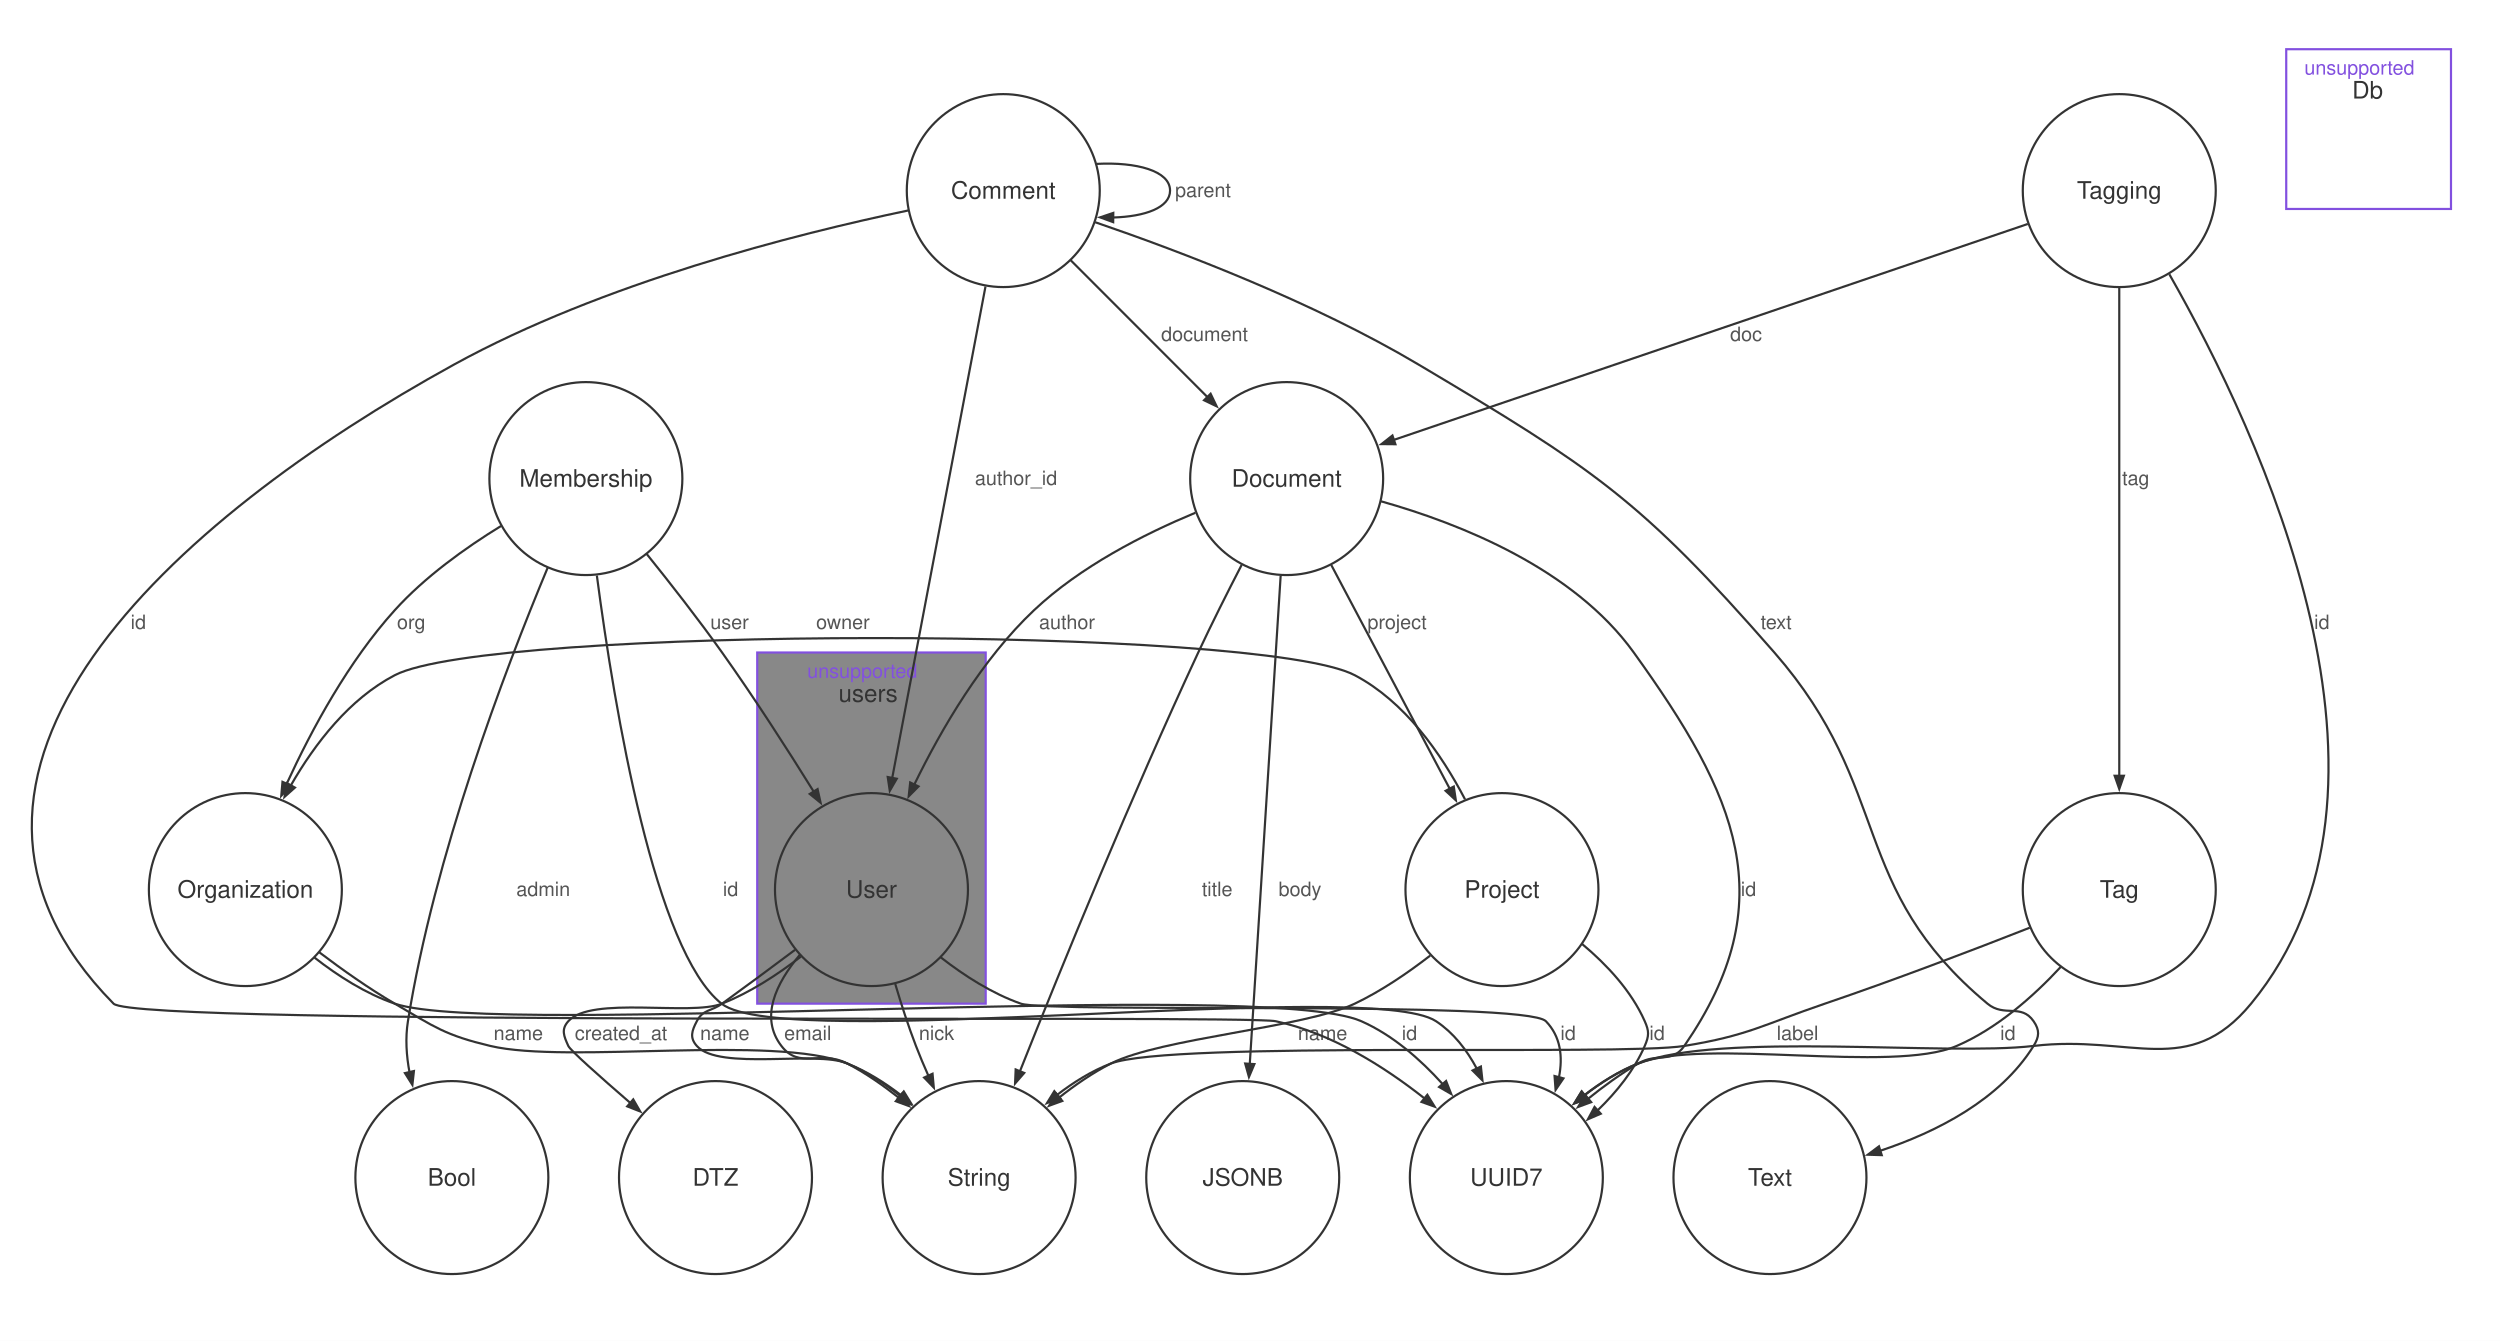
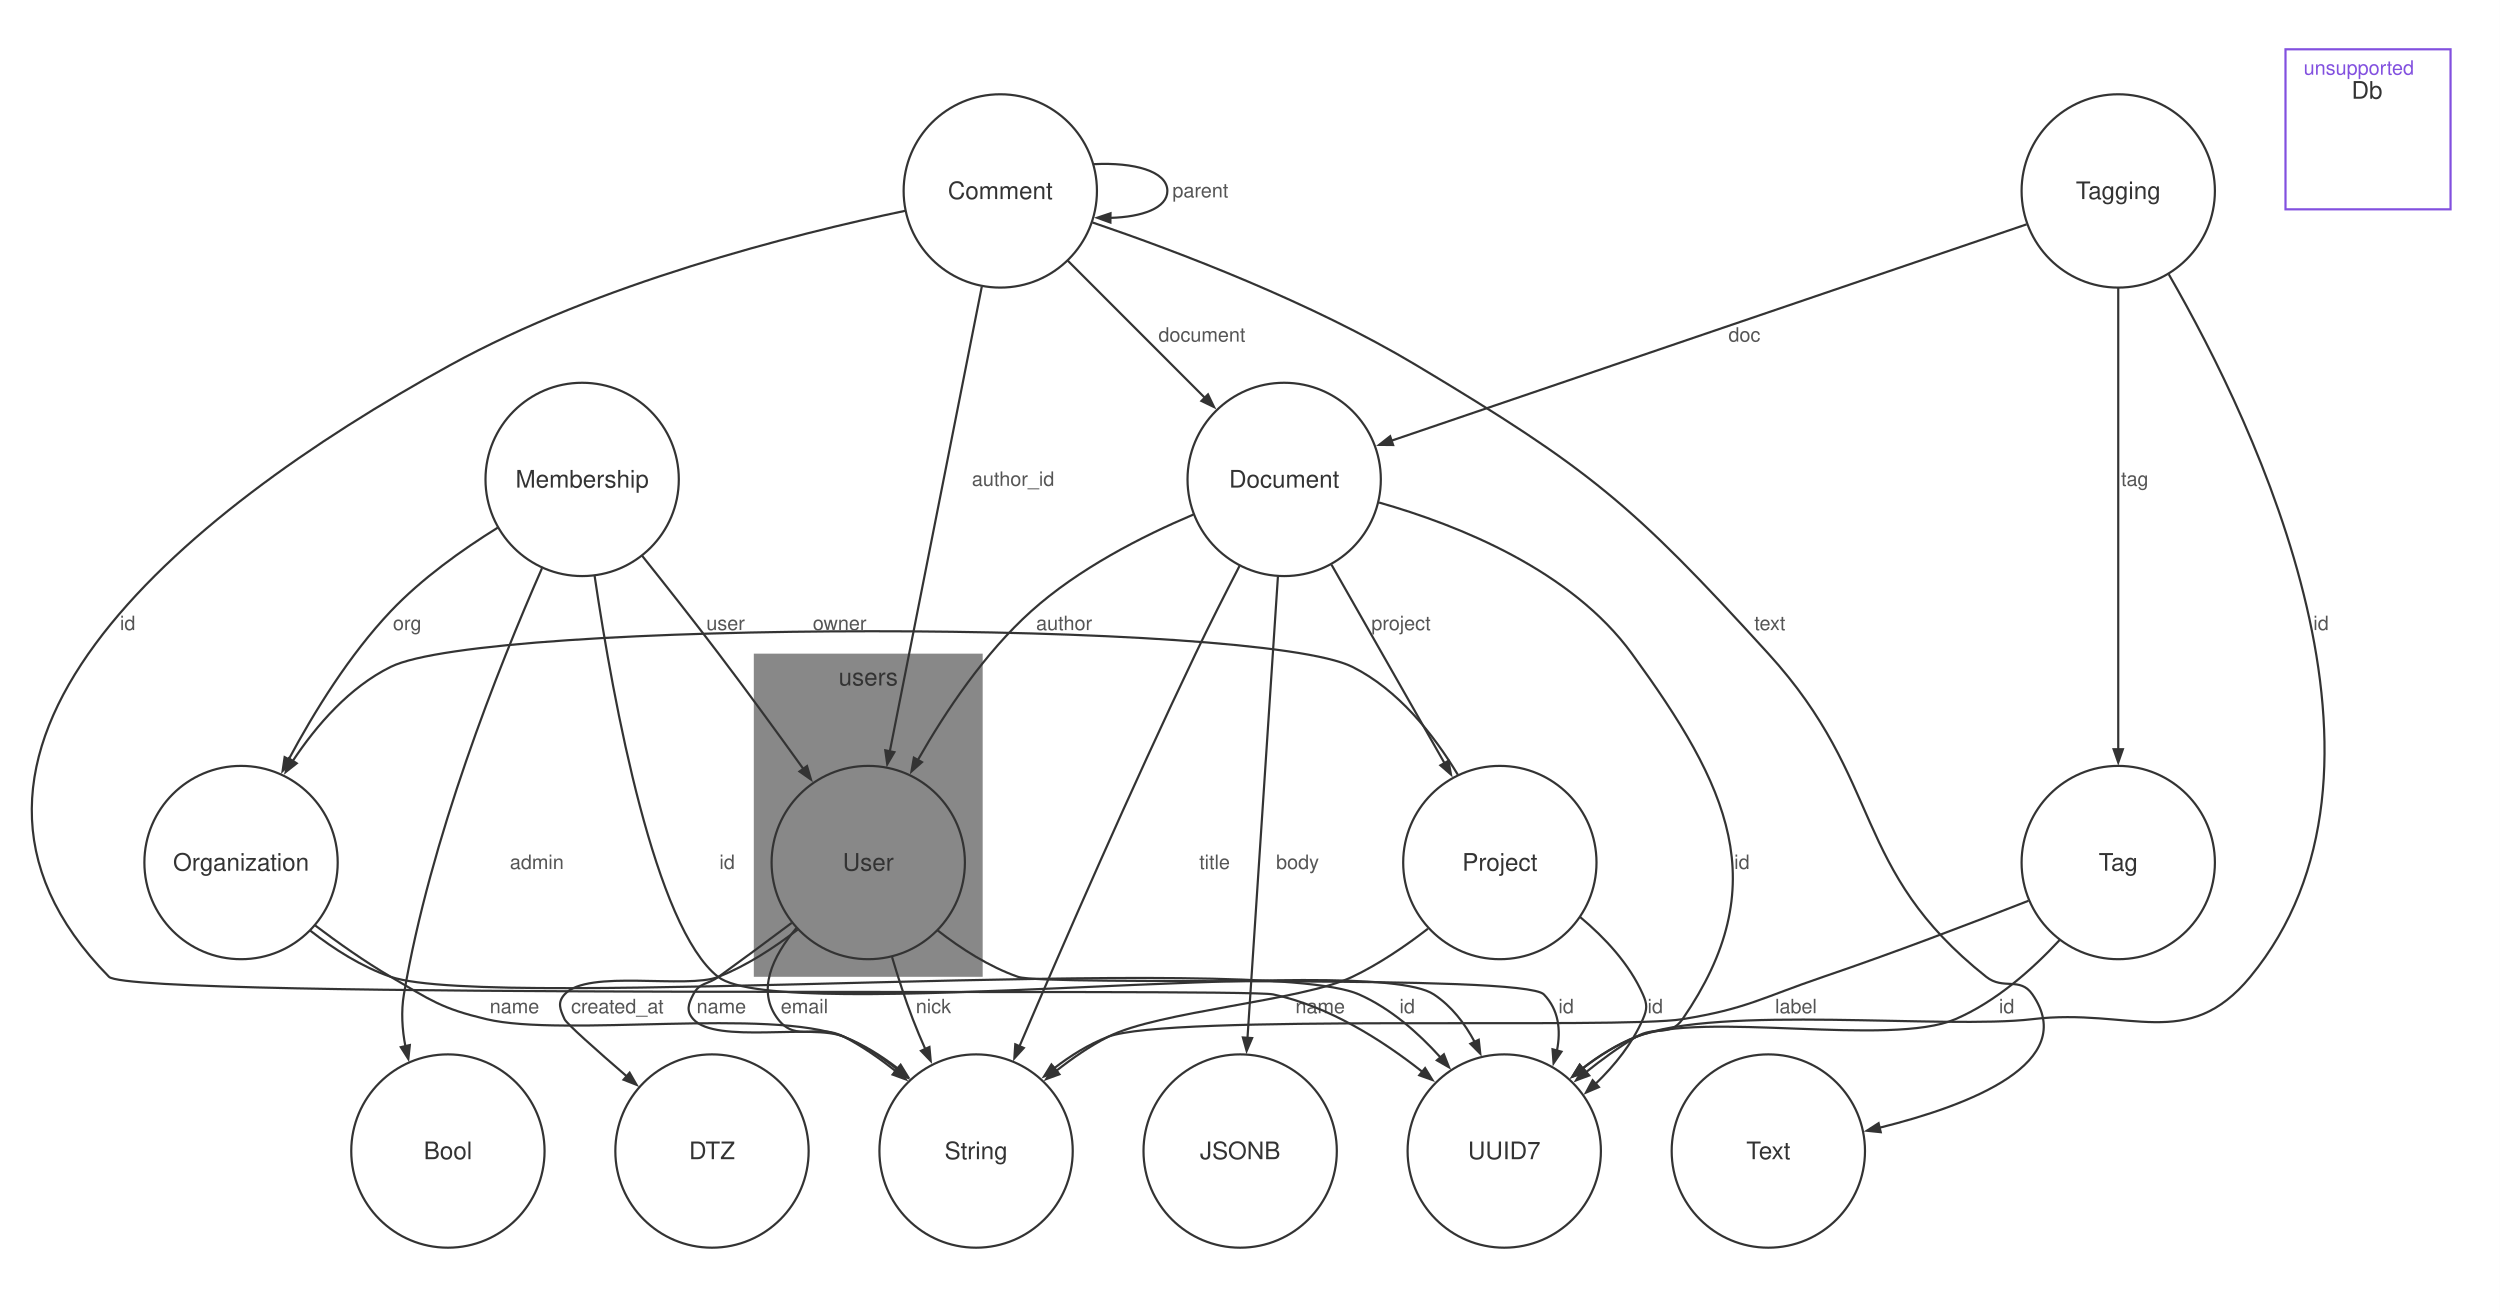
- <svg xmlns="http://www.w3.org/2000/svg" width="1138pt" height="610pt" viewBox="0.00 0.00 1138.00 610.00">
-   <g id="graph0" class="graph" transform="scale(1 1) rotate(0) translate(14.4 595.95)">
-     <polygon fill="white" stroke="none" points="-14.4,14.4 -14.4,-595.95 1123.69,-595.95 1123.69,14.4 -14.4,14.4" />
+ <svg xmlns="http://www.w3.org/2000/svg" width="1136pt" height="597pt" viewBox="0.00 0.00 1136.00 597.00">
+   <g id="graph0" class="graph" transform="scale(1 1) rotate(0) translate(14.4 582.95)">
+     <polygon fill="white" stroke="none" points="-14.4,14.4 -14.4,-582.95 1121.53,-582.95 1121.53,14.4 -14.4,14.4" />
    <g id="clust1" class="cluster">
</g>
    <g id="clust2" class="cluster">
-       <polygon fill="#888888" stroke="#8250df" points="330.29,-139.09 330.29,-298.93 434.29,-298.93 434.29,-139.09 330.29,-139.09" />
-       <text xml:space="preserve" text-anchor="start" x="353.04" y="-287.38" font-family="Helvetica,sans-Serif" font-size="9.00" fill="#8250df">unsupported</text>
-       <text xml:space="preserve" text-anchor="start" x="367.29" y="-276.48" font-family="Helvetica,sans-Serif" font-size="11.00" fill="#333333">users</text>
+       <polygon fill="#888888" stroke="none" points="328.13,-139.09 328.13,-285.93 432.13,-285.93 432.13,-139.09 328.13,-139.09" />
+       <text xml:space="preserve" text-anchor="middle" x="380.13" y="-271.48" font-family="Helvetica,sans-Serif" font-size="11.00" fill="#333333">users</text>
    </g>
    <g id="clust3" class="cluster">
</g>
    <g id="clust4" class="cluster">
</g>
    <g id="clust5" class="cluster">
</g>
    <g id="clust6" class="cluster">
</g>
    <g id="clust7" class="cluster">
</g>
    <g id="clust8" class="cluster">
</g>
    <g id="clust9" class="cluster">
</g>
    <g id="clust10" class="cluster">
-       <polygon fill="none" stroke="#8250df" points="1026.29,-500.83 1026.29,-573.55 1101.29,-573.55 1101.29,-500.83 1026.29,-500.83" />
-       <text xml:space="preserve" text-anchor="start" x="1034.54" y="-562" font-family="Helvetica,sans-Serif" font-size="9.00" fill="#8250df">unsupported</text>
-       <text xml:space="preserve" text-anchor="start" x="1056.29" y="-551.1" font-family="Helvetica,sans-Serif" font-size="11.00" fill="#333333">Db</text>
+       <polygon fill="none" stroke="#8250df" points="1024.13,-487.83 1024.13,-560.55 1099.13,-560.55 1099.13,-487.83 1024.13,-487.83" />
+       <text xml:space="preserve" text-anchor="start" x="1032.38" y="-549" font-family="Helvetica,sans-Serif" font-size="9.00" fill="#8250df">unsupported</text>
+       <text xml:space="preserve" text-anchor="start" x="1054.13" y="-538.1" font-family="Helvetica,sans-Serif" font-size="11.00" fill="#333333">Db</text>
    </g>
    <g id="node1" class="node">
-       <ellipse fill="none" stroke="#333333" cx="671.29" cy="-59.92" rx="43.92" ry="43.92" />
-       <text xml:space="preserve" text-anchor="middle" x="671.29" y="-56.22" font-family="Helvetica,sans-Serif" font-size="11.00" fill="#333333">UUID7</text>
+       <ellipse fill="none" stroke="#333333" cx="669.13" cy="-59.92" rx="43.92" ry="43.92" />
+       <text xml:space="preserve" text-anchor="middle" x="669.13" y="-56.22" font-family="Helvetica,sans-Serif" font-size="11.00" fill="#333333">UUID7</text>
    </g>
    <g id="node2" class="node">
-       <ellipse fill="none" stroke="#333333" cx="311.29" cy="-59.92" rx="43.92" ry="43.92" />
-       <text xml:space="preserve" text-anchor="middle" x="311.29" y="-56.22" font-family="Helvetica,sans-Serif" font-size="11.00" fill="#333333">DTZ</text>
+       <ellipse fill="none" stroke="#333333" cx="309.13" cy="-59.92" rx="43.92" ry="43.92" />
+       <text xml:space="preserve" text-anchor="middle" x="309.13" y="-56.22" font-family="Helvetica,sans-Serif" font-size="11.00" fill="#333333">DTZ</text>
    </g>
    <g id="node3" class="node">
-       <ellipse fill="none" stroke="#333333" cx="431.29" cy="-59.92" rx="43.92" ry="43.92" />
-       <text xml:space="preserve" text-anchor="middle" x="431.29" y="-56.22" font-family="Helvetica,sans-Serif" font-size="11.00" fill="#333333">String</text>
+       <ellipse fill="none" stroke="#333333" cx="429.13" cy="-59.92" rx="43.92" ry="43.92" />
+       <text xml:space="preserve" text-anchor="middle" x="429.13" y="-56.22" font-family="Helvetica,sans-Serif" font-size="11.00" fill="#333333">String</text>
    </g>
    <g id="node4" class="node">
-       <ellipse fill="none" stroke="#333333" cx="791.29" cy="-59.92" rx="43.92" ry="43.92" />
-       <text xml:space="preserve" text-anchor="middle" x="791.29" y="-56.22" font-family="Helvetica,sans-Serif" font-size="11.00" fill="#333333">Text</text>
+       <ellipse fill="none" stroke="#333333" cx="789.13" cy="-59.92" rx="43.92" ry="43.92" />
+       <text xml:space="preserve" text-anchor="middle" x="789.13" y="-56.22" font-family="Helvetica,sans-Serif" font-size="11.00" fill="#333333">Text</text>
    </g>
    <g id="node5" class="node">
-       <ellipse fill="none" stroke="#333333" cx="551.29" cy="-59.92" rx="43.92" ry="43.92" />
-       <text xml:space="preserve" text-anchor="middle" x="551.29" y="-56.22" font-family="Helvetica,sans-Serif" font-size="11.00" fill="#333333">JSONB</text>
+       <ellipse fill="none" stroke="#333333" cx="549.13" cy="-59.92" rx="43.92" ry="43.92" />
+       <text xml:space="preserve" text-anchor="middle" x="549.13" y="-56.22" font-family="Helvetica,sans-Serif" font-size="11.00" fill="#333333">JSONB</text>
    </g>
    <g id="node6" class="node">
-       <ellipse fill="none" stroke="#333333" cx="191.29" cy="-59.92" rx="43.92" ry="43.92" />
-       <text xml:space="preserve" text-anchor="middle" x="191.29" y="-56.22" font-family="Helvetica,sans-Serif" font-size="11.00" fill="#333333">Bool</text>
+       <ellipse fill="none" stroke="#333333" cx="189.13" cy="-59.92" rx="43.92" ry="43.92" />
+       <text xml:space="preserve" text-anchor="middle" x="189.13" y="-56.22" font-family="Helvetica,sans-Serif" font-size="11.00" fill="#333333">Bool</text>
    </g>
    <g id="node7" class="node">
-       <ellipse fill="none" stroke="#333333" cx="382.29" cy="-191.01" rx="43.92" ry="43.92" />
-       <text xml:space="preserve" text-anchor="middle" x="382.29" y="-187.31" font-family="Helvetica,sans-Serif" font-size="11.00" fill="#333333">User</text>
+       <ellipse fill="none" stroke="#333333" cx="380.13" cy="-191.01" rx="43.92" ry="43.92" />
+       <text xml:space="preserve" text-anchor="middle" x="380.13" y="-187.31" font-family="Helvetica,sans-Serif" font-size="11.00" fill="#333333">User</text>
    </g>
    <g id="edge1" class="edge">
-       <path fill="none" stroke="#333333" d="M413.81,-160.17C424.57,-151.78 437.21,-143.69 450.29,-139.09 462.82,-134.68 680.05,-140.64 689.29,-131.09 696.05,-124.1 697.08,-114.94 695.24,-105.55" />
-       <polygon fill="#333333" stroke="#333333" points="697.28,-105.07 693.7,-99.81 693.23,-106.15 697.28,-105.07" />
-       <text xml:space="preserve" text-anchor="middle" x="699.41" y="-122.54" font-family="Helvetica,sans-Serif" font-size="9.00" fill="#555555">id</text>
+       <path fill="none" stroke="#333333" d="M411.65,-160.17C422.41,-151.78 435.05,-143.69 448.13,-139.09 460.66,-134.68 677.9,-140.64 687.13,-131.09 693.89,-124.1 694.93,-114.94 693.08,-105.55" />
+       <polygon fill="#333333" stroke="#333333" points="695.13,-105.07 691.54,-99.81 691.07,-106.15 695.13,-105.07" />
+       <text xml:space="preserve" text-anchor="middle" x="697.25" y="-122.54" font-family="Helvetica,sans-Serif" font-size="9.00" fill="#555555">id</text>
    </g>
    <g id="edge5" class="edge">
-       <path fill="none" stroke="#333333" d="M350.19,-160.53C339.5,-152.26 327.04,-144.16 314.29,-139.09 299.74,-133.31 254.71,-142.77 244.29,-131.09 240.96,-127.36 242.23,-124.4 244.29,-119.84 245.19,-117.84 258.38,-106.11 272.81,-93.63" />
-       <polygon fill="#333333" stroke="#333333" points="273.85,-95.51 277.02,-90.01 271.11,-92.33 273.85,-95.51" />
-       <text xml:space="preserve" text-anchor="middle" x="268.29" y="-122.54" font-family="Helvetica,sans-Serif" font-size="9.00" fill="#555555">created_at</text>
+       <path fill="none" stroke="#333333" d="M348.04,-160.53C337.34,-152.26 324.88,-144.16 312.13,-139.09 297.58,-133.31 252.56,-142.77 242.13,-131.09 238.8,-127.36 240.07,-124.4 242.13,-119.84 243.03,-117.84 256.22,-106.11 270.66,-93.63" />
+       <polygon fill="#333333" stroke="#333333" points="271.69,-95.51 274.86,-90.01 268.95,-92.33 271.69,-95.51" />
+       <text xml:space="preserve" text-anchor="middle" x="266.13" y="-122.54" font-family="Helvetica,sans-Serif" font-size="9.00" fill="#555555">created_at</text>
    </g>
    <g id="edge2" class="edge">
-       <path fill="none" stroke="#333333" d="M349.68,-161.31C338.67,-148.17 331.4,-132.71 341.29,-119.84 349.7,-108.9 359.06,-118.24 371.29,-111.84 379.49,-107.55 387.55,-101.96 394.97,-96.07" />
-       <polygon fill="#333333" stroke="#333333" points="396.04,-97.91 399.34,-92.48 393.37,-94.66 396.04,-97.91" />
-       <text xml:space="preserve" text-anchor="middle" x="353.29" y="-122.54" font-family="Helvetica,sans-Serif" font-size="9.00" fill="#555555">email</text>
+       <path fill="none" stroke="#333333" d="M347.52,-161.31C336.52,-148.17 329.25,-132.71 339.13,-119.84 347.54,-108.9 356.91,-118.24 369.13,-111.84 377.33,-107.55 385.39,-101.96 392.81,-96.07" />
+       <polygon fill="#333333" stroke="#333333" points="393.88,-97.91 397.19,-92.48 391.22,-94.66 393.88,-97.91" />
+       <text xml:space="preserve" text-anchor="middle" x="351.13" y="-122.54" font-family="Helvetica,sans-Serif" font-size="9.00" fill="#555555">email</text>
    </g>
    <g id="edge3" class="edge">
-       <path fill="none" stroke="#333333" d="M393.11,-148.06C395.89,-138.67 399.08,-128.83 402.54,-119.84 404.27,-115.34 406.22,-110.72 408.26,-106.14" />
-       <polygon fill="#333333" stroke="#333333" points="410.09,-107.19 410.67,-100.86 406.27,-105.44 410.09,-107.19" />
-       <text xml:space="preserve" text-anchor="middle" x="411.91" y="-122.54" font-family="Helvetica,sans-Serif" font-size="9.00" fill="#555555">nick</text>
+       <path fill="none" stroke="#333333" d="M390.95,-148.06C393.73,-138.67 396.92,-128.83 400.38,-119.84 402.11,-115.34 404.06,-110.72 406.1,-106.14" />
+       <polygon fill="#333333" stroke="#333333" points="407.93,-107.19 408.51,-100.86 404.11,-105.44 407.93,-107.19" />
+       <text xml:space="preserve" text-anchor="middle" x="409.76" y="-122.54" font-family="Helvetica,sans-Serif" font-size="9.00" fill="#555555">nick</text>
    </g>
    <g id="edge4" class="edge">
-       <path fill="none" stroke="#333333" d="M347.52,-163.61C336.91,-155.65 325.17,-146.95 314.29,-139.09 309.24,-135.45 305.67,-136.61 302.79,-131.09 300.47,-126.66 299.47,-123.57 302.79,-119.84 312.98,-108.39 357.23,-117.95 371.29,-111.84 379.88,-108.11 388.17,-102.72 395.7,-96.84" />
-       <polygon fill="#333333" stroke="#333333" points="396.82,-98.64 400.14,-93.22 394.16,-95.39 396.82,-98.64" />
-       <text xml:space="preserve" text-anchor="middle" x="315.54" y="-122.54" font-family="Helvetica,sans-Serif" font-size="9.00" fill="#555555">name</text>
+       <path fill="none" stroke="#333333" d="M345.36,-163.61C334.75,-155.65 323.01,-146.95 312.13,-139.09 307.08,-135.45 303.52,-136.61 300.63,-131.09 298.32,-126.66 297.31,-123.57 300.63,-119.84 310.82,-108.39 355.08,-117.95 369.13,-111.84 377.72,-108.11 386.01,-102.72 393.54,-96.84" />
+       <polygon fill="#333333" stroke="#333333" points="394.66,-98.64 397.98,-93.22 392,-95.39 394.66,-98.64" />
+       <text xml:space="preserve" text-anchor="middle" x="313.38" y="-122.54" font-family="Helvetica,sans-Serif" font-size="9.00" fill="#555555">name</text>
    </g>
    <g id="node8" class="node">
-       <ellipse fill="none" stroke="#333333" cx="97.29" cy="-191.01" rx="43.92" ry="43.92" />
-       <text xml:space="preserve" text-anchor="middle" x="97.29" y="-187.31" font-family="Helvetica,sans-Serif" font-size="11.00" fill="#333333">Organization</text>
+       <ellipse fill="none" stroke="#333333" cx="95.13" cy="-191.01" rx="43.92" ry="43.92" />
+       <text xml:space="preserve" text-anchor="middle" x="95.13" y="-187.31" font-family="Helvetica,sans-Serif" font-size="11.00" fill="#333333">Organization</text>
    </g>
    <g id="edge6" class="edge">
-       <path fill="none" stroke="#333333" d="M128.76,-160.05C139.52,-151.65 152.18,-143.59 165.29,-139.09 211.54,-123.22 560.58,-150.9 605.29,-131.09 619.48,-124.8 632.06,-113.85 642.32,-102.44" />
-       <polygon fill="#333333" stroke="#333333" points="643.86,-103.88 646.19,-97.97 640.68,-101.14 643.86,-103.88" />
-       <text xml:space="preserve" text-anchor="middle" x="627.2" y="-122.54" font-family="Helvetica,sans-Serif" font-size="9.00" fill="#555555">id</text>
+       <path fill="none" stroke="#333333" d="M126.61,-160.05C137.37,-151.65 150.02,-143.59 163.13,-139.09 209.38,-123.22 558.43,-150.9 603.13,-131.09 617.32,-124.8 629.9,-113.85 640.17,-102.44" />
+       <polygon fill="#333333" stroke="#333333" points="641.7,-103.88 644.03,-97.97 638.52,-101.14 641.7,-103.88" />
+       <text xml:space="preserve" text-anchor="middle" x="625.04" y="-122.54" font-family="Helvetica,sans-Serif" font-size="9.00" fill="#555555">id</text>
    </g>
    <g id="edge7" class="edge">
-       <path fill="none" stroke="#333333" d="M130.84,-162.53C141.51,-154.45 153.58,-145.95 165.29,-139.09 183.53,-128.41 188.22,-124.72 208.79,-119.84 243.97,-111.5 337.67,-125.13 371.29,-111.84 380,-108.4 388.34,-103.15 395.9,-97.31" />
-       <polygon fill="#333333" stroke="#333333" points="397,-99.12 400.33,-93.7 394.35,-95.86 397,-99.12" />
-       <text xml:space="preserve" text-anchor="middle" x="221.54" y="-122.54" font-family="Helvetica,sans-Serif" font-size="9.00" fill="#555555">name</text>
+       <path fill="none" stroke="#333333" d="M128.68,-162.53C139.35,-154.45 151.42,-145.95 163.13,-139.09 181.38,-128.41 186.06,-124.72 206.63,-119.84 241.81,-111.5 335.51,-125.13 369.13,-111.84 377.84,-108.4 386.18,-103.15 393.74,-97.31" />
+       <polygon fill="#333333" stroke="#333333" points="394.84,-99.12 398.18,-93.7 392.2,-95.86 394.84,-99.12" />
+       <text xml:space="preserve" text-anchor="middle" x="219.38" y="-122.54" font-family="Helvetica,sans-Serif" font-size="9.00" fill="#555555">name</text>
    </g>
    <g id="node9" class="node">
-       <ellipse fill="none" stroke="#333333" cx="252.29" cy="-378.1" rx="43.92" ry="43.92" />
-       <text xml:space="preserve" text-anchor="middle" x="252.29" y="-374.4" font-family="Helvetica,sans-Serif" font-size="11.00" fill="#333333">Membership</text>
+       <ellipse fill="none" stroke="#333333" cx="250.13" cy="-365.1" rx="43.92" ry="43.92" />
+       <text xml:space="preserve" text-anchor="middle" x="250.13" y="-361.4" font-family="Helvetica,sans-Serif" font-size="11.00" fill="#333333">Membership</text>
    </g>
    <g id="edge8" class="edge">
-       <path fill="none" stroke="#333333" d="M257.29,-333.97C265.44,-272.14 283.78,-163.1 314.04,-139.09 342.36,-116.62 609.13,-151.01 639.29,-131.09 647.3,-125.8 653.34,-117.96 657.87,-109.43" />
-       <polygon fill="#333333" stroke="#333333" points="659.7,-110.47 660.4,-104.16 655.91,-108.66 659.7,-110.47" />
-       <text xml:space="preserve" text-anchor="middle" x="318.16" y="-188.08" font-family="Helvetica,sans-Serif" font-size="9.00" fill="#555555">id</text>
+       <path fill="none" stroke="#333333" d="M255.78,-321.34C264.51,-262.54 283.32,-161.43 311.88,-139.09 340.36,-116.82 606.97,-151.01 637.13,-131.09 645.14,-125.8 651.18,-117.96 655.71,-109.43" />
+       <polygon fill="#333333" stroke="#333333" points="657.54,-110.47 658.24,-104.16 653.75,-108.66 657.54,-110.47" />
+       <text xml:space="preserve" text-anchor="middle" x="316.01" y="-188.08" font-family="Helvetica,sans-Serif" font-size="9.00" fill="#555555">id</text>
    </g>
    <g id="edge9" class="edge">
-       <path fill="none" stroke="#333333" d="M234.93,-337.6C214.96,-289.79 183.36,-206.34 171.29,-131.09 170.06,-123.43 170.57,-115.42 172.04,-107.66" />
-       <polygon fill="#333333" stroke="#333333" points="174.02,-108.42 173.32,-102.1 169.93,-107.48 174.02,-108.42" />
-       <text xml:space="preserve" text-anchor="middle" x="232.88" y="-188.08" font-family="Helvetica,sans-Serif" font-size="9.00" fill="#555555">admin</text>
+       <path fill="none" stroke="#333333" d="M231.89,-324.77C211.88,-279.28 181.04,-201.61 169.13,-131.09 167.82,-123.34 168.32,-115.23 169.83,-107.39" />
+       <polygon fill="#333333" stroke="#333333" points="171.83,-108.07 171.14,-101.75 167.74,-107.12 171.83,-108.07" />
+       <text xml:space="preserve" text-anchor="middle" x="229.53" y="-188.08" font-family="Helvetica,sans-Serif" font-size="9.00" fill="#555555">admin</text>
    </g>
    <g id="edge20" class="edge">
-       <path fill="none" stroke="#333333" d="M279.93,-343.83C290.95,-330.16 303.54,-314.03 314.29,-298.93 328.79,-278.55 343.83,-255.19 356.06,-235.5" />
-       <polygon fill="#333333" stroke="#333333" points="357.76,-236.75 359.13,-230.54 354.19,-234.54 357.76,-236.75" />
-       <text xml:space="preserve" text-anchor="middle" x="317.69" y="-309.63" font-family="Helvetica,sans-Serif" font-size="9.00" fill="#555555">user</text>
+       <path fill="none" stroke="#333333" d="M277.31,-330.49C288.27,-316.78 300.94,-300.7 312.13,-285.93 325.02,-268.93 338.89,-249.91 350.72,-233.45" />
+       <polygon fill="#333333" stroke="#333333" points="352.31,-234.84 354.1,-228.74 348.9,-232.39 352.31,-234.84" />
+       <text xml:space="preserve" text-anchor="middle" x="315.31" y="-296.63" font-family="Helvetica,sans-Serif" font-size="9.00" fill="#555555">user</text>
    </g>
    <g id="edge21" class="edge">
-       <path fill="none" stroke="#333333" d="M213.68,-356.53C197.35,-346.51 178.99,-333.34 165.29,-318.18 144.38,-295.05 127.65,-264.33 116.02,-239" />
-       <polygon fill="#333333" stroke="#333333" points="118.02,-238.34 113.64,-233.73 114.19,-240.06 118.02,-238.34" />
-       <text xml:space="preserve" text-anchor="middle" x="172.79" y="-309.63" font-family="Helvetica,sans-Serif" font-size="9.00" fill="#555555">org</text>
+       <path fill="none" stroke="#333333" d="M211.85,-343.23C195.59,-333.15 177.18,-320.01 163.13,-305.18 144.41,-285.41 128.42,-259.63 116.66,-237.66" />
+       <polygon fill="#333333" stroke="#333333" points="118.66,-236.95 114.01,-232.62 114.94,-238.91 118.66,-236.95" />
+       <text xml:space="preserve" text-anchor="middle" x="170.63" y="-296.63" font-family="Helvetica,sans-Serif" font-size="9.00" fill="#555555">org</text>
    </g>
    <g id="node10" class="node">
-       <ellipse fill="none" stroke="#333333" cx="669.29" cy="-191.01" rx="43.92" ry="43.92" />
-       <text xml:space="preserve" text-anchor="middle" x="669.29" y="-187.31" font-family="Helvetica,sans-Serif" font-size="11.00" fill="#333333">Project</text>
+       <ellipse fill="none" stroke="#333333" cx="667.13" cy="-191.01" rx="43.92" ry="43.92" />
+       <text xml:space="preserve" text-anchor="middle" x="667.13" y="-187.31" font-family="Helvetica,sans-Serif" font-size="11.00" fill="#333333">Project</text>
    </g>
    <g id="edge10" class="edge">
-       <path fill="none" stroke="#333333" d="M705.75,-166.26C717.07,-156.81 728.18,-144.88 734.29,-131.09 736.32,-126.52 736.28,-124.43 734.29,-119.84 729.5,-108.8 721.51,-98.89 712.81,-90.49" />
-       <polygon fill="#333333" stroke="#333333" points="714.27,-88.98 708.43,-86.47 711.44,-92.08 714.27,-88.98" />
-       <text xml:space="preserve" text-anchor="middle" x="739.92" y="-122.54" font-family="Helvetica,sans-Serif" font-size="9.00" fill="#555555">id</text>
+       <path fill="none" stroke="#333333" d="M703.59,-166.26C714.92,-156.81 726.02,-144.88 732.13,-131.09 734.16,-126.52 734.12,-124.43 732.13,-119.84 727.34,-108.8 719.36,-98.89 710.65,-90.49" />
+       <polygon fill="#333333" stroke="#333333" points="712.12,-88.98 706.27,-86.47 709.28,-92.08 712.12,-88.98" />
+       <text xml:space="preserve" text-anchor="middle" x="737.76" y="-122.54" font-family="Helvetica,sans-Serif" font-size="9.00" fill="#555555">id</text>
    </g>
    <g id="edge11" class="edge">
-       <path fill="none" stroke="#333333" d="M636.62,-160.96C626.22,-152.91 614.29,-144.82 602.29,-139.09 579.37,-128.15 513.91,-123.39 491.29,-111.84 483.05,-107.63 474.97,-102.08 467.54,-96.2" />
-       <polygon fill="#333333" stroke="#333333" points="469.14,-94.8 463.17,-92.62 466.47,-98.04 469.14,-94.8" />
-       <text xml:space="preserve" text-anchor="middle" x="587.65" y="-122.54" font-family="Helvetica,sans-Serif" font-size="9.00" fill="#555555">name</text>
+       <path fill="none" stroke="#333333" d="M634.46,-160.96C624.06,-152.91 612.13,-144.82 600.13,-139.09 577.21,-128.15 511.75,-123.39 489.13,-111.84 480.89,-107.63 472.81,-102.08 465.38,-96.2" />
+       <polygon fill="#333333" stroke="#333333" points="466.98,-94.8 461.01,-92.62 464.32,-98.04 466.98,-94.8" />
+       <text xml:space="preserve" text-anchor="middle" x="585.5" y="-122.54" font-family="Helvetica,sans-Serif" font-size="9.00" fill="#555555">name</text>
    </g>
    <g id="edge22" class="edge">
-       <path fill="none" stroke="#333333" d="M652.47,-232.11C641.53,-253.08 625.02,-276.62 602.29,-288.59 559.32,-311.21 208.33,-311.06 165.29,-288.59 144.65,-277.82 129,-257.6 117.95,-238.36" />
-       <polygon fill="#333333" stroke="#333333" points="119.85,-237.44 115.11,-233.21 116.17,-239.47 119.85,-237.44" />
-       <text xml:space="preserve" text-anchor="middle" x="369.29" y="-309.63" font-family="Helvetica,sans-Serif" font-size="9.00" fill="#555555">owner</text>
+       <path fill="none" stroke="#333333" d="M648.07,-230.87C636.91,-249.39 620.89,-269.57 600.13,-279.92 556.68,-301.59 206.66,-301.43 163.13,-279.92 144.51,-270.72 129.59,-253.71 118.52,-237.01" />
+       <polygon fill="#333333" stroke="#333333" points="120.42,-236.09 115.43,-232.16 116.88,-238.35 120.42,-236.09" />
+       <text xml:space="preserve" text-anchor="middle" x="367.13" y="-296.63" font-family="Helvetica,sans-Serif" font-size="9.00" fill="#555555">owner</text>
    </g>
    <g id="node11" class="node">
-       <ellipse fill="none" stroke="#333333" cx="571.29" cy="-378.1" rx="43.92" ry="43.92" />
-       <text xml:space="preserve" text-anchor="middle" x="571.29" y="-374.4" font-family="Helvetica,sans-Serif" font-size="11.00" fill="#333333">Document</text>
+       <ellipse fill="none" stroke="#333333" cx="569.13" cy="-365.1" rx="43.92" ry="43.92" />
+       <text xml:space="preserve" text-anchor="middle" x="569.13" y="-361.4" font-family="Helvetica,sans-Serif" font-size="11.00" fill="#333333">Document</text>
    </g>
    <g id="edge12" class="edge">
-       <path fill="none" stroke="#333333" d="M614.16,-367.78C650.85,-357.44 701.94,-336.94 729.29,-298.93 776.16,-233.79 797.83,-185.92 752.29,-119.84 746.62,-111.62 739.89,-116.92 731.29,-111.84 723.42,-107.19 715.56,-101.49 708.25,-95.6" />
-       <polygon fill="#333333" stroke="#333333" points="709.9,-94.25 703.94,-92.05 707.23,-97.48 709.9,-94.25" />
-       <text xml:space="preserve" text-anchor="middle" x="781.52" y="-188.08" font-family="Helvetica,sans-Serif" font-size="9.00" fill="#555555">id</text>
+       <path fill="none" stroke="#333333" d="M612.25,-354.6C648.85,-344.18 699.66,-323.66 727.13,-285.93 771,-225.69 792.42,-181.2 750.13,-119.84 744.46,-111.62 737.73,-116.92 729.13,-111.84 721.26,-107.19 713.4,-101.49 706.09,-95.6" />
+       <polygon fill="#333333" stroke="#333333" points="707.74,-94.25 701.78,-92.05 705.07,-97.48 707.74,-94.25" />
+       <text xml:space="preserve" text-anchor="middle" x="777.13" y="-188.08" font-family="Helvetica,sans-Serif" font-size="9.00" fill="#555555">id</text>
    </g>
    <g id="edge13" class="edge">
-       <path fill="none" stroke="#333333" d="M550.82,-338.83C544.29,-326.23 537.17,-312.07 531.04,-298.93 500.64,-233.71 469.12,-156.65 449.86,-108.27" />
-       <polygon fill="#333333" stroke="#333333" points="451.83,-107.55 447.66,-102.75 447.93,-109.11 451.83,-107.55" />
-       <text xml:space="preserve" text-anchor="middle" x="539.66" y="-188.08" font-family="Helvetica,sans-Serif" font-size="9.00" fill="#555555">title</text>
+       <path fill="none" stroke="#333333" d="M548.83,-325.76C542.3,-313.15 535.14,-299.01 528.88,-285.93 499.67,-224.89 468.42,-153.26 448.84,-107.5" />
+       <polygon fill="#333333" stroke="#333333" points="450.8,-106.75 446.52,-102.06 446.94,-108.4 450.8,-106.75" />
+       <text xml:space="preserve" text-anchor="middle" x="537.51" y="-188.08" font-family="Helvetica,sans-Serif" font-size="9.00" fill="#555555">title</text>
    </g>
    <g id="edge14" class="edge">
-       <path fill="none" stroke="#333333" d="M568.55,-333.8C564.88,-275.78 558.38,-173 554.49,-111.49" />
-       <polygon fill="#333333" stroke="#333333" points="556.6,-111.57 554.12,-105.71 552.41,-111.83 556.6,-111.57" />
-       <text xml:space="preserve" text-anchor="middle" x="577.35" y="-188.08" font-family="Helvetica,sans-Serif" font-size="9.00" fill="#555555">body</text>
+       <path fill="none" stroke="#333333" d="M566.29,-320.98C562.64,-265.64 556.31,-169.79 552.45,-111.2" />
+       <polygon fill="#333333" stroke="#333333" points="554.56,-111.25 552.07,-105.4 550.37,-111.52 554.56,-111.25" />
+       <text xml:space="preserve" text-anchor="middle" x="575.2" y="-188.08" font-family="Helvetica,sans-Serif" font-size="9.00" fill="#555555">body</text>
    </g>
    <g id="edge24" class="edge">
-       <path fill="none" stroke="#333333" d="M529.72,-362.54C506.14,-352.74 477.25,-337.97 456.29,-318.18 432.72,-295.92 414.25,-264.48 401.66,-238.55" />
-       <polygon fill="#333333" stroke="#333333" points="403.71,-237.97 399.24,-233.45 399.92,-239.77 403.71,-237.97" />
-       <text xml:space="preserve" text-anchor="middle" x="471.29" y="-309.63" font-family="Helvetica,sans-Serif" font-size="9.00" fill="#555555">author</text>
+       <path fill="none" stroke="#333333" d="M527.92,-349.16C504.45,-339.23 475.56,-324.46 454.13,-305.18 433.08,-286.25 415.45,-260.04 402.67,-237.61" />
+       <polygon fill="#333333" stroke="#333333" points="404.53,-236.63 399.77,-232.41 400.86,-238.67 404.53,-236.63" />
+       <text xml:space="preserve" text-anchor="middle" x="469.13" y="-296.63" font-family="Helvetica,sans-Serif" font-size="9.00" fill="#555555">author</text>
    </g>
    <g id="edge23" class="edge">
-       <path fill="none" stroke="#333333" d="M591.6,-338.75C607.3,-309.09 629.07,-267.97 645.57,-236.8" />
-       <polygon fill="#333333" stroke="#333333" points="647.35,-237.93 648.3,-231.65 643.64,-235.97 647.35,-237.93" />
-       <text xml:space="preserve" text-anchor="middle" x="621.54" y="-309.63" font-family="Helvetica,sans-Serif" font-size="9.00" fill="#555555">project</text>
+       <path fill="none" stroke="#333333" d="M590.64,-326.33C605.83,-299.66 626.23,-263.83 642.15,-235.89" />
+       <polygon fill="#333333" stroke="#333333" points="643.78,-237.26 644.93,-231 640.13,-235.18 643.78,-237.26" />
+       <text xml:space="preserve" text-anchor="middle" x="622.22" y="-296.63" font-family="Helvetica,sans-Serif" font-size="9.00" fill="#555555">project</text>
    </g>
    <g id="node12" class="node">
-       <ellipse fill="none" stroke="#333333" cx="442.29" cy="-509.19" rx="43.92" ry="43.92" />
-       <text xml:space="preserve" text-anchor="middle" x="442.29" y="-505.49" font-family="Helvetica,sans-Serif" font-size="11.00" fill="#333333">Comment</text>
+       <ellipse fill="none" stroke="#333333" cx="440.13" cy="-496.19" rx="43.92" ry="43.92" />
+       <text xml:space="preserve" text-anchor="middle" x="440.13" y="-492.49" font-family="Helvetica,sans-Serif" font-size="11.00" fill="#333333">Comment</text>
    </g>
    <g id="edge15" class="edge">
-       <path fill="none" stroke="#333333" d="M399.09,-500.16C347.54,-489.38 259.84,-467.15 192.29,-430.02 63.89,-359.45 -65.52,-243.47 37.29,-139.09 47.6,-128.62 551.92,-134.15 566.29,-131.09 591.36,-125.76 615.43,-110.66 634.19,-95.83" />
-       <polygon fill="#333333" stroke="#333333" points="635.32,-97.61 638.66,-92.2 632.67,-94.35 635.32,-97.61" />
-       <text xml:space="preserve" text-anchor="middle" x="48.57" y="-309.63" font-family="Helvetica,sans-Serif" font-size="9.00" fill="#555555">id</text>
+       <path fill="none" stroke="#333333" d="M396.93,-487.16C345.38,-476.38 257.68,-454.15 190.13,-417.02 66.18,-348.9 -64.12,-239.85 35.13,-139.09 45.44,-128.62 549.76,-134.15 564.13,-131.09 589.2,-125.76 613.27,-110.66 632.03,-95.83" />
+       <polygon fill="#333333" stroke="#333333" points="633.16,-97.61 636.5,-92.2 630.52,-94.35 633.16,-97.61" />
+       <text xml:space="preserve" text-anchor="middle" x="43.62" y="-296.63" font-family="Helvetica,sans-Serif" font-size="9.00" fill="#555555">id</text>
    </g>
    <g id="edge16" class="edge">
-       <path fill="none" stroke="#333333" d="M484.1,-494.81C523.52,-481.3 583.52,-458.41 631.29,-430.02 710.91,-382.7 732.36,-368.69 793.29,-298.93 847.96,-236.34 826.45,-192.28 890.29,-139.09 897.96,-132.7 905.62,-139.31 911.29,-131.09 914.13,-126.97 913.93,-124.08 911.29,-119.84 895.98,-95.26 867.09,-80.65 841.49,-72.12" />
-       <polygon fill="#333333" stroke="#333333" points="842.17,-70.13 835.81,-70.33 840.9,-74.14 842.17,-70.13" />
-       <text xml:space="preserve" text-anchor="middle" x="794.1" y="-309.63" font-family="Helvetica,sans-Serif" font-size="9.00" fill="#555555">text</text>
+       <path fill="none" stroke="#333333" d="M481.98,-481.88C521.43,-468.42 581.45,-445.56 629.13,-417.02 708.02,-369.81 727.23,-353.89 789.13,-285.93 842.13,-227.74 826.48,-188.02 888.13,-139.09 895.96,-132.88 903.46,-139.31 909.13,-131.09 930.49,-100.09 881.28,-80.82 839.56,-70.49" />
+       <polygon fill="#333333" stroke="#333333" points="840.2,-68.49 833.88,-69.14 839.23,-72.57 840.2,-68.49" />
+       <text xml:space="preserve" text-anchor="middle" x="789.82" y="-296.63" font-family="Helvetica,sans-Serif" font-size="9.00" fill="#555555">text</text>
    </g>
    <g id="edge26" class="edge">
-       <path fill="none" stroke="#333333" d="M434.2,-465.55C423.16,-407.4 403.43,-303.43 391.73,-241.78" />
-       <polygon fill="#333333" stroke="#333333" points="393.81,-241.47 390.63,-235.97 389.69,-242.25 393.81,-241.47" />
-       <text xml:space="preserve" text-anchor="middle" x="448.11" y="-375.18" font-family="Helvetica,sans-Serif" font-size="9.00" fill="#555555">author_id</text>
+       <path fill="none" stroke="#333333" d="M431.73,-452.71C420.75,-397.23 401.56,-300.27 389.93,-241.52" />
+       <polygon fill="#333333" stroke="#333333" points="392,-241.16 388.77,-235.68 387.88,-241.98 392,-241.16" />
+       <text xml:space="preserve" text-anchor="middle" x="445.95" y="-362.18" font-family="Helvetica,sans-Serif" font-size="9.00" fill="#555555">author_id</text>
    </g>
    <g id="edge25" class="edge">
-       <path fill="none" stroke="#333333" d="M472.86,-477.6C491.6,-458.84 515.68,-434.75 535.34,-415.08" />
-       <polygon fill="#333333" stroke="#333333" points="536.67,-416.72 539.42,-410.99 533.69,-413.75 536.67,-416.72" />
-       <text xml:space="preserve" text-anchor="middle" x="533.91" y="-440.72" font-family="Helvetica,sans-Serif" font-size="9.00" fill="#555555">document</text>
+       <path fill="none" stroke="#333333" d="M470.7,-464.6C489.44,-445.84 513.52,-421.75 533.18,-402.08" />
+       <polygon fill="#333333" stroke="#333333" points="534.51,-403.72 537.26,-397.99 531.54,-400.75 534.51,-403.72" />
+       <text xml:space="preserve" text-anchor="middle" x="531.75" y="-427.72" font-family="Helvetica,sans-Serif" font-size="9.00" fill="#555555">document</text>
    </g>
    <g id="edge27" class="edge">
-       <path fill="none" stroke="#333333" d="M484.83,-521.35C502.86,-522.27 518.21,-518.22 518.21,-509.19 518.21,-501.43 506.87,-497.35 492.24,-496.94" />
-       <polygon fill="#333333" stroke="#333333" points="492.32,-494.83 486.35,-497.01 492.37,-499.03 492.32,-494.83" />
-       <text xml:space="preserve" text-anchor="middle" x="533.21" y="-506.27" font-family="Helvetica,sans-Serif" font-size="9.00" fill="#555555">parent</text>
+       <path fill="none" stroke="#333333" d="M482.67,-508.35C500.7,-509.27 516.05,-505.22 516.05,-496.19 516.05,-488.43 504.71,-484.35 490.08,-483.94" />
+       <polygon fill="#333333" stroke="#333333" points="490.16,-481.83 484.19,-484.01 490.21,-486.03 490.16,-481.83" />
+       <text xml:space="preserve" text-anchor="middle" x="531.05" y="-493.27" font-family="Helvetica,sans-Serif" font-size="9.00" fill="#555555">parent</text>
    </g>
    <g id="node13" class="node">
-       <ellipse fill="none" stroke="#333333" cx="950.29" cy="-191.01" rx="43.92" ry="43.92" />
-       <text xml:space="preserve" text-anchor="middle" x="950.29" y="-187.31" font-family="Helvetica,sans-Serif" font-size="11.00" fill="#333333">Tag</text>
+       <ellipse fill="none" stroke="#333333" cx="948.13" cy="-191.01" rx="43.92" ry="43.92" />
+       <text xml:space="preserve" text-anchor="middle" x="948.13" y="-187.31" font-family="Helvetica,sans-Serif" font-size="11.00" fill="#333333">Tag</text>
    </g>
    <g id="edge17" class="edge">
-       <path fill="none" stroke="#333333" d="M923.67,-155.83C910.94,-142.1 894.5,-127.69 876.29,-119.84 846.65,-107.07 761.27,-123.79 731.29,-111.84 722.59,-108.37 714.25,-103.11 706.7,-97.27" />
-       <polygon fill="#333333" stroke="#333333" points="708.24,-95.81 702.26,-93.66 705.59,-99.07 708.24,-95.81" />
-       <text xml:space="preserve" text-anchor="middle" x="899.59" y="-122.54" font-family="Helvetica,sans-Serif" font-size="9.00" fill="#555555">id</text>
+       <path fill="none" stroke="#333333" d="M921.52,-155.83C908.78,-142.1 892.34,-127.69 874.13,-119.84 844.5,-107.07 759.11,-123.79 729.13,-111.84 720.43,-108.37 712.09,-103.11 704.54,-97.27" />
+       <polygon fill="#333333" stroke="#333333" points="706.08,-95.81 700.1,-93.66 703.43,-99.07 706.08,-95.81" />
+       <text xml:space="preserve" text-anchor="middle" x="897.43" y="-122.54" font-family="Helvetica,sans-Serif" font-size="9.00" fill="#555555">id</text>
    </g>
    <g id="edge18" class="edge">
-       <path fill="none" stroke="#333333" d="M909.51,-173.65C883.1,-163.27 847.86,-149.82 816.29,-139.09 788.17,-129.53 781.61,-124.61 752.29,-119.84 723.65,-115.18 518.37,-122.26 491.29,-111.84 482.55,-108.48 474.19,-103.27 466.63,-97.44" />
-       <polygon fill="#333333" stroke="#333333" points="468.18,-95.99 462.19,-93.84 465.53,-99.25 468.18,-95.99" />
-       <text xml:space="preserve" text-anchor="middle" x="803.84" y="-122.54" font-family="Helvetica,sans-Serif" font-size="9.00" fill="#555555">label</text>
+       <path fill="none" stroke="#333333" d="M907.35,-173.65C880.94,-163.27 845.71,-149.82 814.13,-139.09 786.01,-129.53 779.45,-124.61 750.13,-119.84 721.5,-115.18 516.21,-122.26 489.13,-111.84 480.39,-108.48 472.03,-103.27 464.48,-97.44" />
+       <polygon fill="#333333" stroke="#333333" points="466.02,-95.99 460.04,-93.84 463.37,-99.25 466.02,-95.99" />
+       <text xml:space="preserve" text-anchor="middle" x="801.68" y="-122.54" font-family="Helvetica,sans-Serif" font-size="9.00" fill="#555555">label</text>
    </g>
    <g id="node14" class="node">
-       <ellipse fill="none" stroke="#333333" cx="950.29" cy="-509.19" rx="43.92" ry="43.92" />
-       <text xml:space="preserve" text-anchor="middle" x="950.29" y="-505.49" font-family="Helvetica,sans-Serif" font-size="11.00" fill="#333333">Tagging</text>
+       <ellipse fill="none" stroke="#333333" cx="948.13" cy="-496.19" rx="43.92" ry="43.92" />
+       <text xml:space="preserve" text-anchor="middle" x="948.13" y="-492.49" font-family="Helvetica,sans-Serif" font-size="11.00" fill="#333333">Tagging</text>
    </g>
    <g id="edge19" class="edge">
-       <path fill="none" stroke="#333333" d="M973.08,-471.11C1014.44,-398.55 1090.5,-236.4 1010.29,-139.09 981.78,-104.5 955.8,-125.13 911.29,-119.84 871.53,-115.12 768.56,-126.47 731.29,-111.84 722.57,-108.42 714.23,-103.18 706.67,-97.34" />
-       <polygon fill="#333333" stroke="#333333" points="708.21,-95.89 702.23,-93.74 705.56,-99.15 708.21,-95.89" />
-       <text xml:space="preserve" text-anchor="middle" x="1042.5" y="-309.63" font-family="Helvetica,sans-Serif" font-size="9.00" fill="#555555">id</text>
+       <path fill="none" stroke="#333333" d="M971.07,-458.34C1011.72,-387.84 1085.19,-232.58 1008.13,-139.09 979.62,-104.5 953.64,-125.13 909.13,-119.84 869.37,-115.12 766.4,-126.47 729.13,-111.84 720.42,-108.42 712.07,-103.18 704.51,-97.34" />
+       <polygon fill="#333333" stroke="#333333" points="706.05,-95.89 700.07,-93.74 703.41,-99.15 706.05,-95.89" />
+       <text xml:space="preserve" text-anchor="middle" x="1040.28" y="-296.63" font-family="Helvetica,sans-Serif" font-size="9.00" fill="#555555">id</text>
    </g>
    <g id="edge28" class="edge">
-       <path fill="none" stroke="#333333" d="M908.65,-494.01C838.04,-469.96 695.22,-421.31 620.06,-395.71" />
-       <polygon fill="#333333" stroke="#333333" points="620.79,-393.74 614.44,-393.8 619.44,-397.72 620.79,-393.74" />
-       <text xml:space="preserve" text-anchor="middle" x="780.4" y="-440.72" font-family="Helvetica,sans-Serif" font-size="9.00" fill="#555555">doc</text>
+       <path fill="none" stroke="#333333" d="M906.49,-481.01C835.89,-456.96 693.06,-408.31 617.9,-382.71" />
+       <polygon fill="#333333" stroke="#333333" points="618.63,-380.74 612.28,-380.8 617.28,-384.72 618.63,-380.74" />
+       <text xml:space="preserve" text-anchor="middle" x="778.25" y="-427.72" font-family="Helvetica,sans-Serif" font-size="9.00" fill="#555555">doc</text>
    </g>
    <g id="edge29" class="edge">
-       <path fill="none" stroke="#333333" d="M950.29,-464.89C950.29,-406.87 950.29,-304.09 950.29,-242.58" />
-       <polygon fill="#333333" stroke="#333333" points="952.39,-242.81 950.29,-236.81 948.19,-242.81 952.39,-242.81" />
-       <text xml:space="preserve" text-anchor="middle" x="957.79" y="-375.18" font-family="Helvetica,sans-Serif" font-size="9.00" fill="#555555">tag</text>
+       <path fill="none" stroke="#333333" d="M948.13,-452.07C948.13,-396.73 948.13,-300.88 948.13,-242.29" />
+       <polygon fill="#333333" stroke="#333333" points="950.23,-242.49 948.13,-236.49 946.03,-242.49 950.23,-242.49" />
+       <text xml:space="preserve" text-anchor="middle" x="955.63" y="-362.18" font-family="Helvetica,sans-Serif" font-size="9.00" fill="#555555">tag</text>
    </g>
  </g>
</svg>
